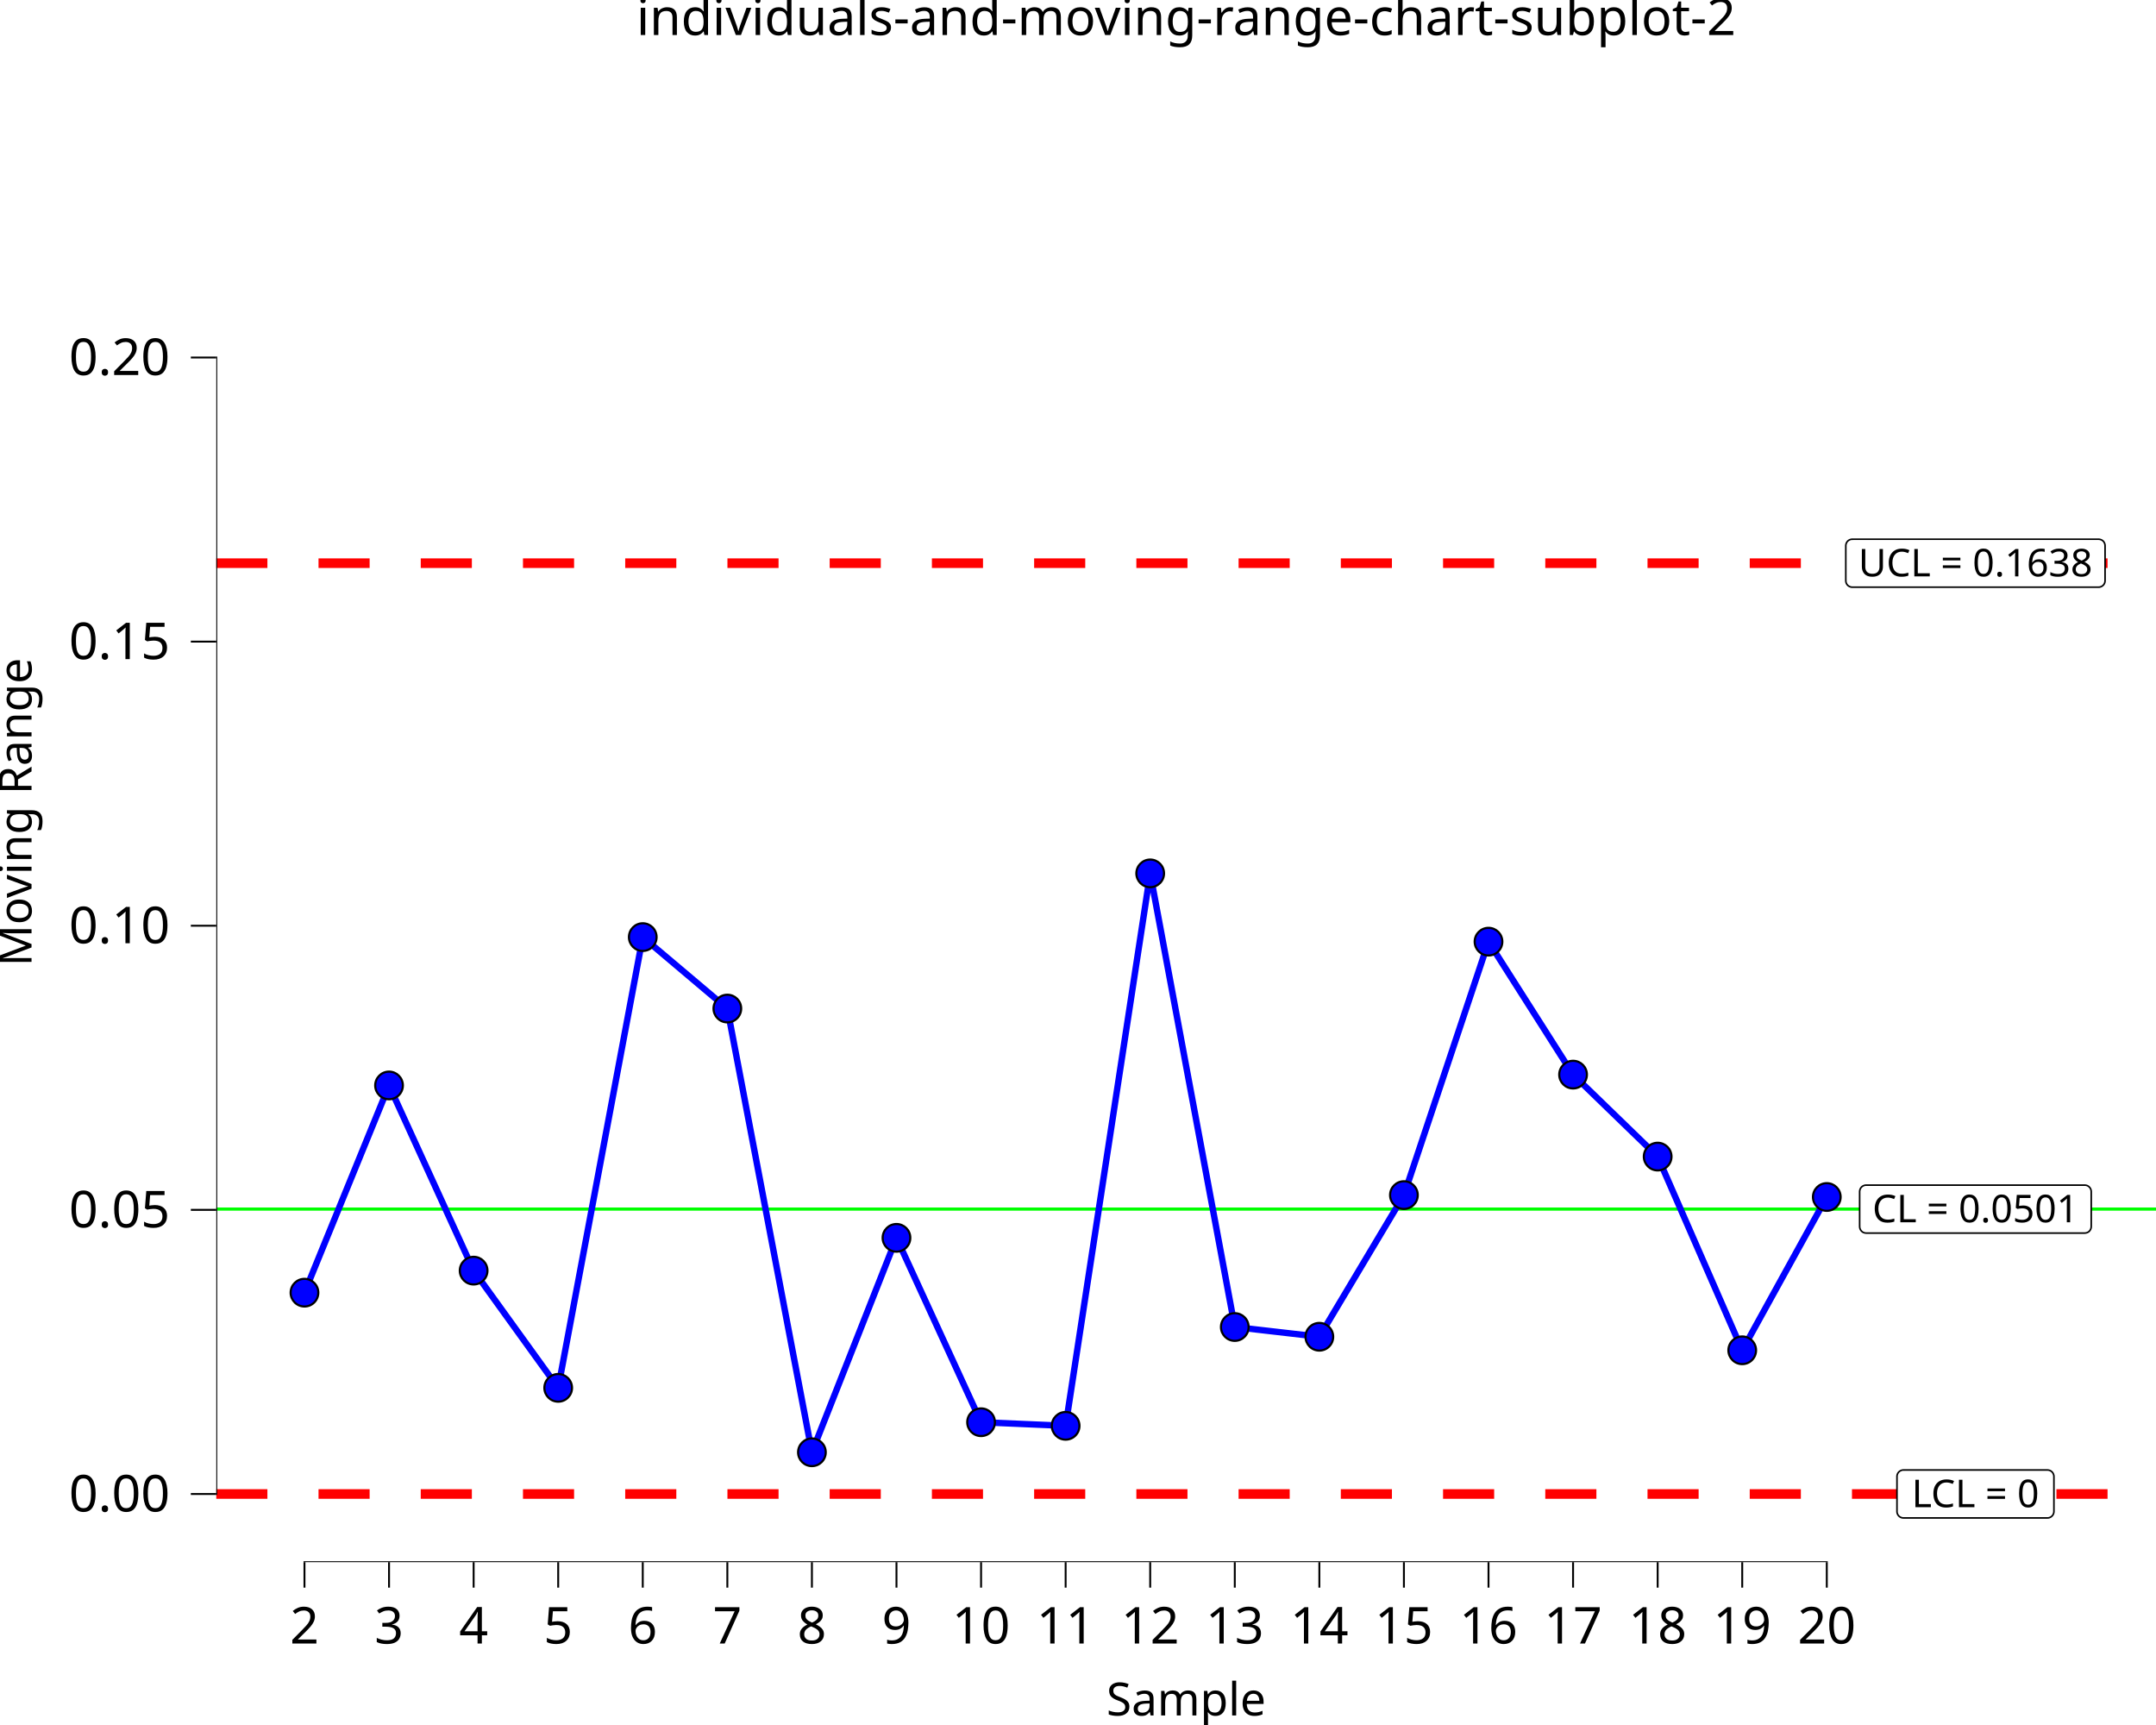
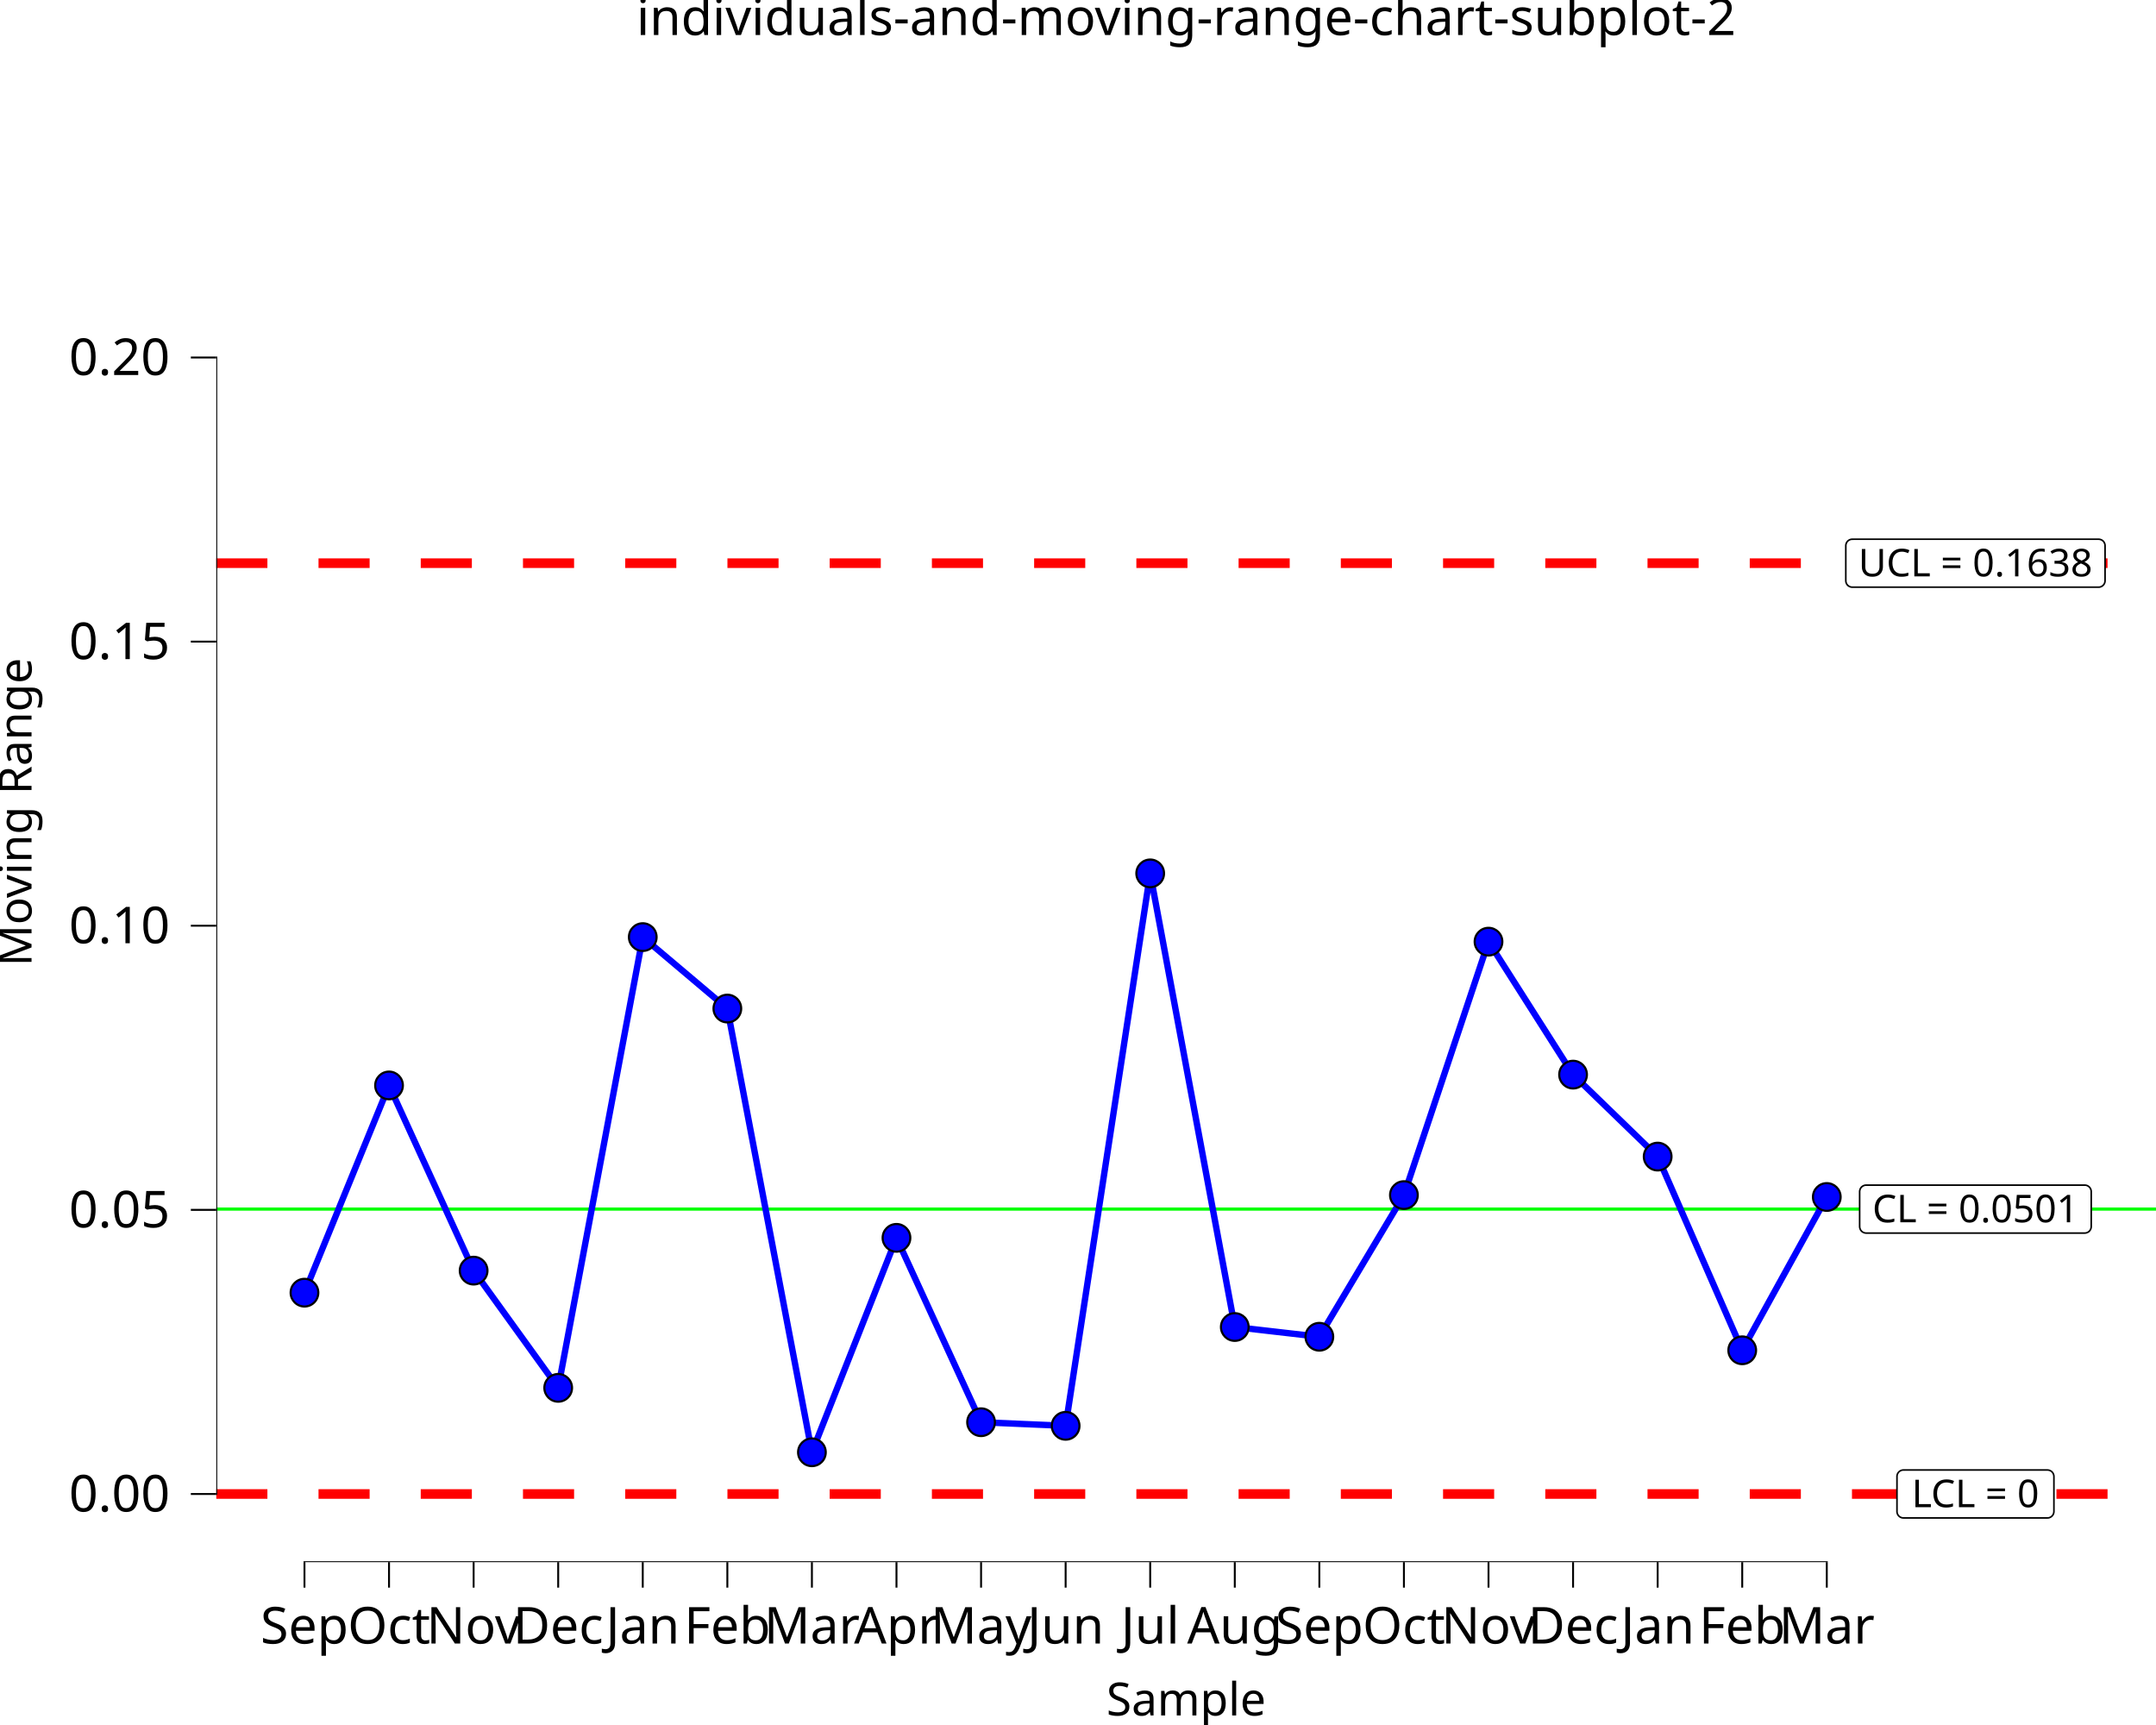
<svg xmlns="http://www.w3.org/2000/svg" class="svglite" data-engine-version="2.0" width="720.00pt" height="576.00pt" viewBox="0 0 720.00 576.00">
  <defs>
    <style type="text/css">
    .svglite line, .svglite polyline, .svglite polygon, .svglite path, .svglite rect, .svglite circle {
      fill: none;
      stroke: #000000;
      stroke-linecap: round;
      stroke-linejoin: round;
      stroke-miterlimit: 10.00;
    }
  </style>
  </defs>
  <rect width="100%" height="100%" style="stroke: none; fill: #FFFFFF;" />
  <defs>
    <clipPath id="cpMC4wMHw3MjAuMDB8MC4wMHw1NzYuMDA=">
      <rect x="0.00" y="0.00" width="720.00" height="576.00" />
    </clipPath>
  </defs>
  <g clip-path="url(#cpMC4wMHw3MjAuMDB8MC4wMHw1NzYuMDA=)">
    <rect x="0.00" y="0.00" width="720.00" height="576.00" style="stroke-width: 10.67; stroke: none;" />
  </g>
  <defs>
    <clipPath id="cpNzIuMjN8NzIwLjAwfDIwLjcxfDUyMS42Mw==">
      <rect x="72.23" y="20.71" width="647.77" height="500.92" />
    </clipPath>
  </defs>
  <g clip-path="url(#cpNzIuMjN8NzIwLjAwfDIwLjcxfDUyMS42Mw==)">
    <rect x="72.23" y="20.71" width="647.77" height="500.92" style="stroke-width: 10.67; stroke: none;" />
    <line x1="72.23" y1="403.73" x2="720.00" y2="403.73" style="stroke-width: 1.07; stroke: #00FF00; stroke-linecap: butt;" />
    <line x1="72.23" y1="188.06" x2="720.00" y2="188.06" style="stroke-width: 3.20; stroke: #FF0000; stroke-dasharray: 17.07,17.07; stroke-linecap: butt;" />
    <line x1="72.23" y1="498.86" x2="720.00" y2="498.86" style="stroke-width: 3.20; stroke: #FF0000; stroke-dasharray: 17.07,17.07; stroke-linecap: butt;" />
    <polygon points="623.19,411.74 696.21,411.74 696.12,411.74 696.47,411.72 696.81,411.65 697.13,411.53 697.43,411.36 697.70,411.14 697.93,410.88 698.12,410.58 698.25,410.26 698.34,409.92 698.37,409.58 698.37,409.58 698.37,397.89 698.37,397.89 698.34,397.54 698.25,397.20 698.12,396.88 697.93,396.59 697.70,396.33 697.43,396.11 697.13,395.93 696.81,395.81 696.47,395.74 696.21,395.73 623.19,395.73 623.45,395.74 623.11,395.73 622.76,395.77 622.43,395.87 622.11,396.02 621.83,396.21 621.58,396.45 621.37,396.73 621.21,397.04 621.10,397.37 621.04,397.71 621.03,397.89 621.03,409.58 621.04,409.40 621.04,409.75 621.10,410.09 621.21,410.42 621.37,410.73 621.58,411.01 621.83,411.25 622.11,411.45 622.43,411.60 622.76,411.69 623.11,411.74 " style="stroke-width: 0.53; fill: #FFFFFF;" />
    <text x="659.70" y="408.14" text-anchor="middle" style="font-size: 12.80px; font-family: sans;" textLength="70.13px" lengthAdjust="spacingAndGlyphs">CL = 0.0501</text>
    <polygon points="618.57,196.06 700.83,196.06 700.74,196.06 701.09,196.05 701.43,195.98 701.76,195.85 702.06,195.68 702.33,195.46 702.56,195.20 702.74,194.91 702.88,194.59 702.96,194.25 702.99,193.90 702.99,193.90 702.99,182.21 702.99,182.21 702.96,181.87 702.88,181.53 702.74,181.21 702.56,180.91 702.33,180.65 702.06,180.43 701.76,180.26 701.43,180.14 701.09,180.07 700.83,180.05 618.57,180.05 618.83,180.07 618.48,180.05 618.14,180.10 617.80,180.19 617.49,180.34 617.20,180.54 616.95,180.78 616.74,181.06 616.58,181.37 616.47,181.70 616.42,182.04 616.41,182.21 616.41,193.90 616.42,193.73 616.42,194.08 616.47,194.42 616.58,194.75 616.74,195.06 616.95,195.34 617.20,195.58 617.49,195.77 617.80,195.92 618.14,196.02 618.48,196.06 " style="stroke-width: 0.53; fill: #FFFFFF;" />
    <text x="659.70" y="192.46" text-anchor="middle" style="font-size: 12.80px; font-family: sans;" textLength="79.38px" lengthAdjust="spacingAndGlyphs">UCL = 0.1638</text>
    <polygon points="635.66,506.86 683.75,506.86 683.66,506.86 684.01,506.85 684.35,506.78 684.67,506.65 684.97,506.48 685.24,506.26 685.47,506.00 685.66,505.71 685.79,505.39 685.88,505.05 685.91,504.70 685.91,504.70 685.91,493.01 685.91,493.01 685.88,492.66 685.79,492.33 685.66,492.01 685.47,491.71 685.24,491.45 684.97,491.23 684.67,491.06 684.35,490.94 684.01,490.87 683.75,490.85 635.66,490.85 635.92,490.87 635.57,490.85 635.22,490.89 634.89,490.99 634.58,491.14 634.29,491.34 634.04,491.58 633.83,491.86 633.67,492.16 633.56,492.49 633.50,492.84 633.50,493.01 633.50,504.70 633.50,504.53 633.50,504.88 633.56,505.22 633.67,505.55 633.83,505.86 634.04,506.13 634.29,506.38 634.58,506.57 634.89,506.72 635.22,506.82 635.57,506.86 " style="stroke-width: 0.53; fill: #FFFFFF;" />
    <text x="659.70" y="503.26" text-anchor="middle" style="font-size: 12.80px; font-family: sans;" textLength="45.21px" lengthAdjust="spacingAndGlyphs">LCL = 0</text>
    <polyline points="101.68,431.64 129.92,362.44 158.17,424.28 186.41,463.42 214.65,312.91 242.90,336.77 271.14,484.94 299.38,413.33 327.63,474.90 355.87,476.10 384.11,291.63 412.36,443.11 440.60,446.36 468.84,399.06 497.09,314.43 525.33,358.83 553.58,386.20 581.82,450.88 610.06,399.69 " style="stroke-width: 2.13; stroke: #0000FF; stroke-linecap: butt;" />
    <circle cx="101.68" cy="431.64" r="4.62" style="stroke-width: 0.71; fill: #0000FF;" />
    <circle cx="129.92" cy="362.44" r="4.62" style="stroke-width: 0.71; fill: #0000FF;" />
    <circle cx="158.17" cy="424.28" r="4.62" style="stroke-width: 0.71; fill: #0000FF;" />
    <circle cx="186.41" cy="463.42" r="4.62" style="stroke-width: 0.71; fill: #0000FF;" />
    <circle cx="214.65" cy="312.91" r="4.62" style="stroke-width: 0.71; fill: #0000FF;" />
    <circle cx="242.90" cy="336.77" r="4.62" style="stroke-width: 0.71; fill: #0000FF;" />
    <circle cx="271.14" cy="484.94" r="4.62" style="stroke-width: 0.71; fill: #0000FF;" />
    <circle cx="299.38" cy="413.33" r="4.62" style="stroke-width: 0.71; fill: #0000FF;" />
    <circle cx="327.63" cy="474.90" r="4.62" style="stroke-width: 0.71; fill: #0000FF;" />
    <circle cx="355.87" cy="476.10" r="4.62" style="stroke-width: 0.71; fill: #0000FF;" />
    <circle cx="384.11" cy="291.63" r="4.62" style="stroke-width: 0.71; fill: #0000FF;" />
    <circle cx="412.36" cy="443.11" r="4.62" style="stroke-width: 0.71; fill: #0000FF;" />
    <circle cx="440.60" cy="446.36" r="4.62" style="stroke-width: 0.71; fill: #0000FF;" />
    <circle cx="468.84" cy="399.06" r="4.62" style="stroke-width: 0.71; fill: #0000FF;" />
    <circle cx="497.09" cy="314.43" r="4.62" style="stroke-width: 0.71; fill: #0000FF;" />
    <circle cx="525.33" cy="358.83" r="4.62" style="stroke-width: 0.71; fill: #0000FF;" />
    <circle cx="553.58" cy="386.20" r="4.62" style="stroke-width: 0.71; fill: #0000FF;" />
    <circle cx="581.82" cy="450.88" r="4.62" style="stroke-width: 0.71; fill: #0000FF;" />
    <circle cx="610.06" cy="399.69" r="4.62" style="stroke-width: 0.71; fill: #0000FF;" />
    <line x1="101.36" y1="521.63" x2="610.38" y2="521.63" style="stroke-width: 0.64; stroke-linecap: butt;" />
    <line x1="72.23" y1="499.18" x2="72.23" y2="119.05" style="stroke-width: 0.64; stroke-linecap: butt;" />
    <rect x="72.23" y="20.71" width="647.77" height="500.92" style="stroke-width: 0.00; stroke: none;" />
  </g>
  <g clip-path="url(#cpMC4wMHw3MjAuMDB8MC4wMHw1NzYuMDA=)">
    <polyline points="72.23,521.63 72.23,20.71 " style="stroke-width: 0.00; stroke: none; stroke-linecap: butt;" />
    <text x="56.76" y="504.71" text-anchor="end" style="font-size: 17.00px; font-family: sans;" textLength="33.09px" lengthAdjust="spacingAndGlyphs">0.00</text>
    <text x="56.76" y="409.84" text-anchor="end" style="font-size: 17.00px; font-family: sans;" textLength="33.09px" lengthAdjust="spacingAndGlyphs">0.05</text>
    <text x="56.76" y="314.96" text-anchor="end" style="font-size: 17.00px; font-family: sans;" textLength="33.09px" lengthAdjust="spacingAndGlyphs">0.10</text>
    <text x="56.76" y="220.09" text-anchor="end" style="font-size: 17.00px; font-family: sans;" textLength="33.09px" lengthAdjust="spacingAndGlyphs">0.15</text>
    <text x="56.76" y="125.22" text-anchor="end" style="font-size: 17.00px; font-family: sans;" textLength="33.09px" lengthAdjust="spacingAndGlyphs">0.20</text>
    <polyline points="63.73,498.86 72.23,498.86 " style="stroke-width: 0.64; stroke-linecap: butt;" />
    <polyline points="63.73,403.99 72.23,403.99 " style="stroke-width: 0.64; stroke-linecap: butt;" />
    <polyline points="63.73,309.11 72.23,309.11 " style="stroke-width: 0.64; stroke-linecap: butt;" />
    <polyline points="63.73,214.24 72.23,214.24 " style="stroke-width: 0.64; stroke-linecap: butt;" />
    <polyline points="63.73,119.37 72.23,119.37 " style="stroke-width: 0.64; stroke-linecap: butt;" />
    <polyline points="72.23,521.63 720.00,521.63 " style="stroke-width: 0.00; stroke: none; stroke-linecap: butt;" />
    <polyline points="101.68,530.13 101.68,521.63 " style="stroke-width: 0.64; stroke-linecap: butt;" />
    <polyline points="129.92,530.13 129.92,521.63 " style="stroke-width: 0.64; stroke-linecap: butt;" />
    <polyline points="158.17,530.13 158.17,521.63 " style="stroke-width: 0.64; stroke-linecap: butt;" />
    <polyline points="186.41,530.13 186.41,521.63 " style="stroke-width: 0.64; stroke-linecap: butt;" />
    <polyline points="214.65,530.13 214.65,521.63 " style="stroke-width: 0.64; stroke-linecap: butt;" />
    <polyline points="242.90,530.13 242.90,521.63 " style="stroke-width: 0.64; stroke-linecap: butt;" />
    <polyline points="271.14,530.13 271.14,521.63 " style="stroke-width: 0.64; stroke-linecap: butt;" />
    <polyline points="299.38,530.13 299.38,521.63 " style="stroke-width: 0.64; stroke-linecap: butt;" />
    <polyline points="327.63,530.13 327.63,521.63 " style="stroke-width: 0.64; stroke-linecap: butt;" />
    <polyline points="355.87,530.13 355.87,521.63 " style="stroke-width: 0.64; stroke-linecap: butt;" />
    <polyline points="384.11,530.13 384.11,521.63 " style="stroke-width: 0.64; stroke-linecap: butt;" />
    <polyline points="412.36,530.13 412.36,521.63 " style="stroke-width: 0.64; stroke-linecap: butt;" />
    <polyline points="440.60,530.13 440.60,521.63 " style="stroke-width: 0.64; stroke-linecap: butt;" />
    <polyline points="468.84,530.13 468.84,521.63 " style="stroke-width: 0.64; stroke-linecap: butt;" />
    <polyline points="497.09,530.13 497.09,521.63 " style="stroke-width: 0.64; stroke-linecap: butt;" />
    <polyline points="525.33,530.13 525.33,521.63 " style="stroke-width: 0.64; stroke-linecap: butt;" />
    <polyline points="553.58,530.13 553.58,521.63 " style="stroke-width: 0.64; stroke-linecap: butt;" />
    <polyline points="581.82,530.13 581.82,521.63 " style="stroke-width: 0.64; stroke-linecap: butt;" />
    <polyline points="610.06,530.13 610.06,521.63 " style="stroke-width: 0.64; stroke-linecap: butt;" />
-     <text x="101.68" y="548.80" text-anchor="middle" style="font-size: 17.00px; font-family: sans;" textLength="9.46px" lengthAdjust="spacingAndGlyphs">2</text>
-     <text x="129.92" y="548.80" text-anchor="middle" style="font-size: 17.00px; font-family: sans;" textLength="9.46px" lengthAdjust="spacingAndGlyphs">3</text>
-     <text x="158.17" y="548.80" text-anchor="middle" style="font-size: 17.00px; font-family: sans;" textLength="9.46px" lengthAdjust="spacingAndGlyphs">4</text>
-     <text x="186.41" y="548.80" text-anchor="middle" style="font-size: 17.00px; font-family: sans;" textLength="9.46px" lengthAdjust="spacingAndGlyphs">5</text>
-     <text x="214.65" y="548.80" text-anchor="middle" style="font-size: 17.00px; font-family: sans;" textLength="9.46px" lengthAdjust="spacingAndGlyphs">6</text>
-     <text x="242.90" y="548.80" text-anchor="middle" style="font-size: 17.00px; font-family: sans;" textLength="9.46px" lengthAdjust="spacingAndGlyphs">7</text>
-     <text x="271.14" y="548.80" text-anchor="middle" style="font-size: 17.00px; font-family: sans;" textLength="9.46px" lengthAdjust="spacingAndGlyphs">8</text>
-     <text x="299.38" y="548.80" text-anchor="middle" style="font-size: 17.00px; font-family: sans;" textLength="9.46px" lengthAdjust="spacingAndGlyphs">9</text>
-     <text x="327.63" y="548.80" text-anchor="middle" style="font-size: 17.00px; font-family: sans;" textLength="18.91px" lengthAdjust="spacingAndGlyphs">10</text>
-     <text x="355.87" y="548.80" text-anchor="middle" style="font-size: 17.00px; font-family: sans;" textLength="18.91px" lengthAdjust="spacingAndGlyphs">11</text>
-     <text x="384.11" y="548.80" text-anchor="middle" style="font-size: 17.00px; font-family: sans;" textLength="18.91px" lengthAdjust="spacingAndGlyphs">12</text>
-     <text x="412.36" y="548.80" text-anchor="middle" style="font-size: 17.00px; font-family: sans;" textLength="18.91px" lengthAdjust="spacingAndGlyphs">13</text>
-     <text x="440.60" y="548.80" text-anchor="middle" style="font-size: 17.00px; font-family: sans;" textLength="18.91px" lengthAdjust="spacingAndGlyphs">14</text>
-     <text x="468.84" y="548.80" text-anchor="middle" style="font-size: 17.00px; font-family: sans;" textLength="18.91px" lengthAdjust="spacingAndGlyphs">15</text>
-     <text x="497.09" y="548.80" text-anchor="middle" style="font-size: 17.00px; font-family: sans;" textLength="18.91px" lengthAdjust="spacingAndGlyphs">16</text>
-     <text x="525.33" y="548.80" text-anchor="middle" style="font-size: 17.00px; font-family: sans;" textLength="18.91px" lengthAdjust="spacingAndGlyphs">17</text>
-     <text x="553.58" y="548.80" text-anchor="middle" style="font-size: 17.00px; font-family: sans;" textLength="18.91px" lengthAdjust="spacingAndGlyphs">18</text>
-     <text x="581.82" y="548.80" text-anchor="middle" style="font-size: 17.00px; font-family: sans;" textLength="18.91px" lengthAdjust="spacingAndGlyphs">19</text>
-     <text x="610.06" y="548.80" text-anchor="middle" style="font-size: 17.00px; font-family: sans;" textLength="18.91px" lengthAdjust="spacingAndGlyphs">20</text>
+     <text x="101.68" y="548.80" text-anchor="middle" style="font-size: 17.00px; font-family: sans;" textLength="30.25px" lengthAdjust="spacingAndGlyphs">Sep</text>
+     <text x="129.92" y="548.80" text-anchor="middle" style="font-size: 17.00px; font-family: sans;" textLength="26.46px" lengthAdjust="spacingAndGlyphs">Oct</text>
+     <text x="158.17" y="548.80" text-anchor="middle" style="font-size: 17.00px; font-family: sans;" textLength="30.24px" lengthAdjust="spacingAndGlyphs">Nov</text>
+     <text x="186.41" y="548.80" text-anchor="middle" style="font-size: 17.00px; font-family: sans;" textLength="30.24px" lengthAdjust="spacingAndGlyphs">Dec</text>
+     <text x="214.65" y="548.80" text-anchor="middle" style="font-size: 17.00px; font-family: sans;" textLength="27.42px" lengthAdjust="spacingAndGlyphs">Jan</text>
+     <text x="242.90" y="548.80" text-anchor="middle" style="font-size: 17.00px; font-family: sans;" textLength="29.29px" lengthAdjust="spacingAndGlyphs">Feb</text>
+     <text x="271.14" y="548.80" text-anchor="middle" style="font-size: 17.00px; font-family: sans;" textLength="29.28px" lengthAdjust="spacingAndGlyphs">Mar</text>
+     <text x="299.38" y="548.80" text-anchor="middle" style="font-size: 17.00px; font-family: sans;" textLength="26.46px" lengthAdjust="spacingAndGlyphs">Apr</text>
+     <text x="327.63" y="548.80" text-anchor="middle" style="font-size: 17.00px; font-family: sans;" textLength="32.13px" lengthAdjust="spacingAndGlyphs">May</text>
+     <text x="355.87" y="548.80" text-anchor="middle" style="font-size: 17.00px; font-family: sans;" textLength="27.42px" lengthAdjust="spacingAndGlyphs">Jun</text>
+     <text x="384.11" y="548.80" text-anchor="middle" style="font-size: 17.00px; font-family: sans;" textLength="21.74px" lengthAdjust="spacingAndGlyphs">Jul</text>
+     <text x="412.36" y="548.80" text-anchor="middle" style="font-size: 17.00px; font-family: sans;" textLength="30.25px" lengthAdjust="spacingAndGlyphs">Aug</text>
+     <text x="440.60" y="548.80" text-anchor="middle" style="font-size: 17.00px; font-family: sans;" textLength="30.25px" lengthAdjust="spacingAndGlyphs">Sep</text>
+     <text x="468.84" y="548.80" text-anchor="middle" style="font-size: 17.00px; font-family: sans;" textLength="26.46px" lengthAdjust="spacingAndGlyphs">Oct</text>
+     <text x="497.09" y="548.80" text-anchor="middle" style="font-size: 17.00px; font-family: sans;" textLength="30.24px" lengthAdjust="spacingAndGlyphs">Nov</text>
+     <text x="525.33" y="548.80" text-anchor="middle" style="font-size: 17.00px; font-family: sans;" textLength="30.24px" lengthAdjust="spacingAndGlyphs">Dec</text>
+     <text x="553.58" y="548.80" text-anchor="middle" style="font-size: 17.00px; font-family: sans;" textLength="27.42px" lengthAdjust="spacingAndGlyphs">Jan</text>
+     <text x="581.82" y="548.80" text-anchor="middle" style="font-size: 17.00px; font-family: sans;" textLength="29.29px" lengthAdjust="spacingAndGlyphs">Feb</text>
+     <text x="610.06" y="548.80" text-anchor="middle" style="font-size: 17.00px; font-family: sans;" textLength="29.28px" lengthAdjust="spacingAndGlyphs">Mar</text>
    <text x="396.12" y="572.82" text-anchor="middle" style="font-size: 15.30px; font-family: sans;" textLength="51.89px" lengthAdjust="spacingAndGlyphs">Sample</text>
    <text transform="translate(10.53,271.17) rotate(-90)" text-anchor="middle" style="font-size: 15.30px; font-family: sans;" textLength="98.68px" lengthAdjust="spacingAndGlyphs">Moving Range</text>
    <text x="396.12" y="11.70" text-anchor="middle" style="font-size: 17.00px; font-family: sans;" textLength="342.10px" lengthAdjust="spacingAndGlyphs">individuals-and-moving-range-chart-subplot-2</text>
  </g>
</svg>
